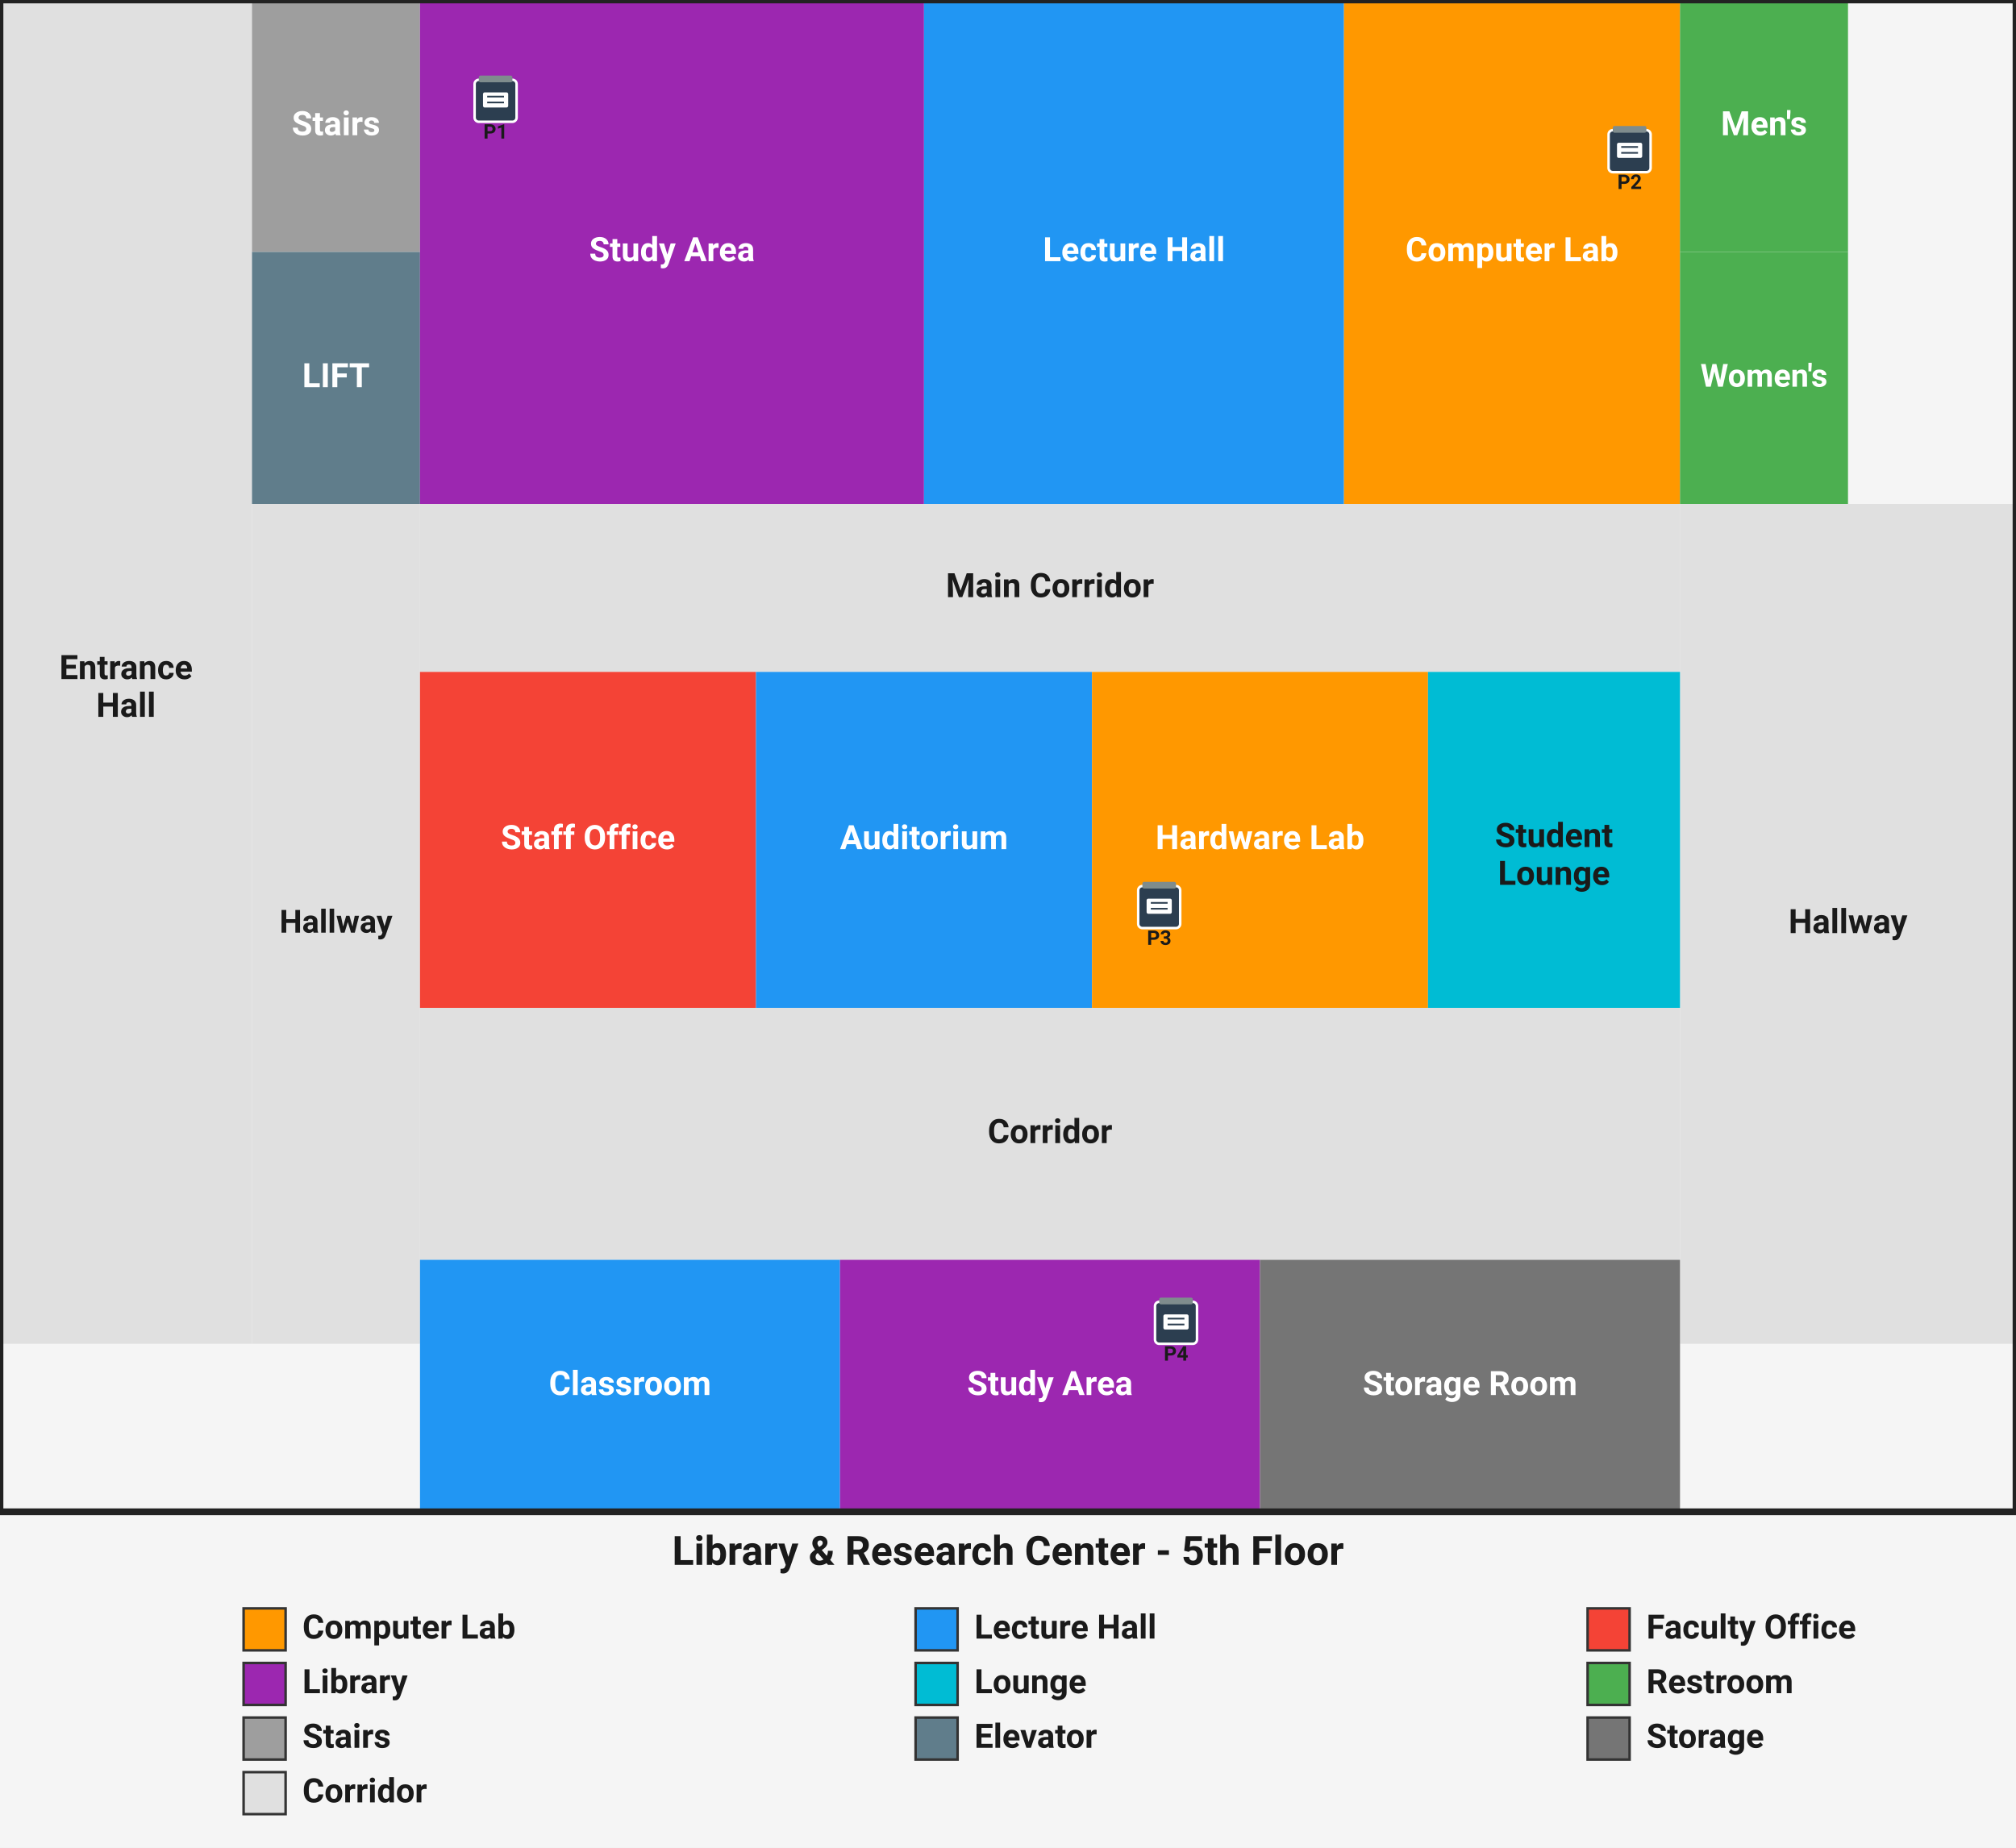
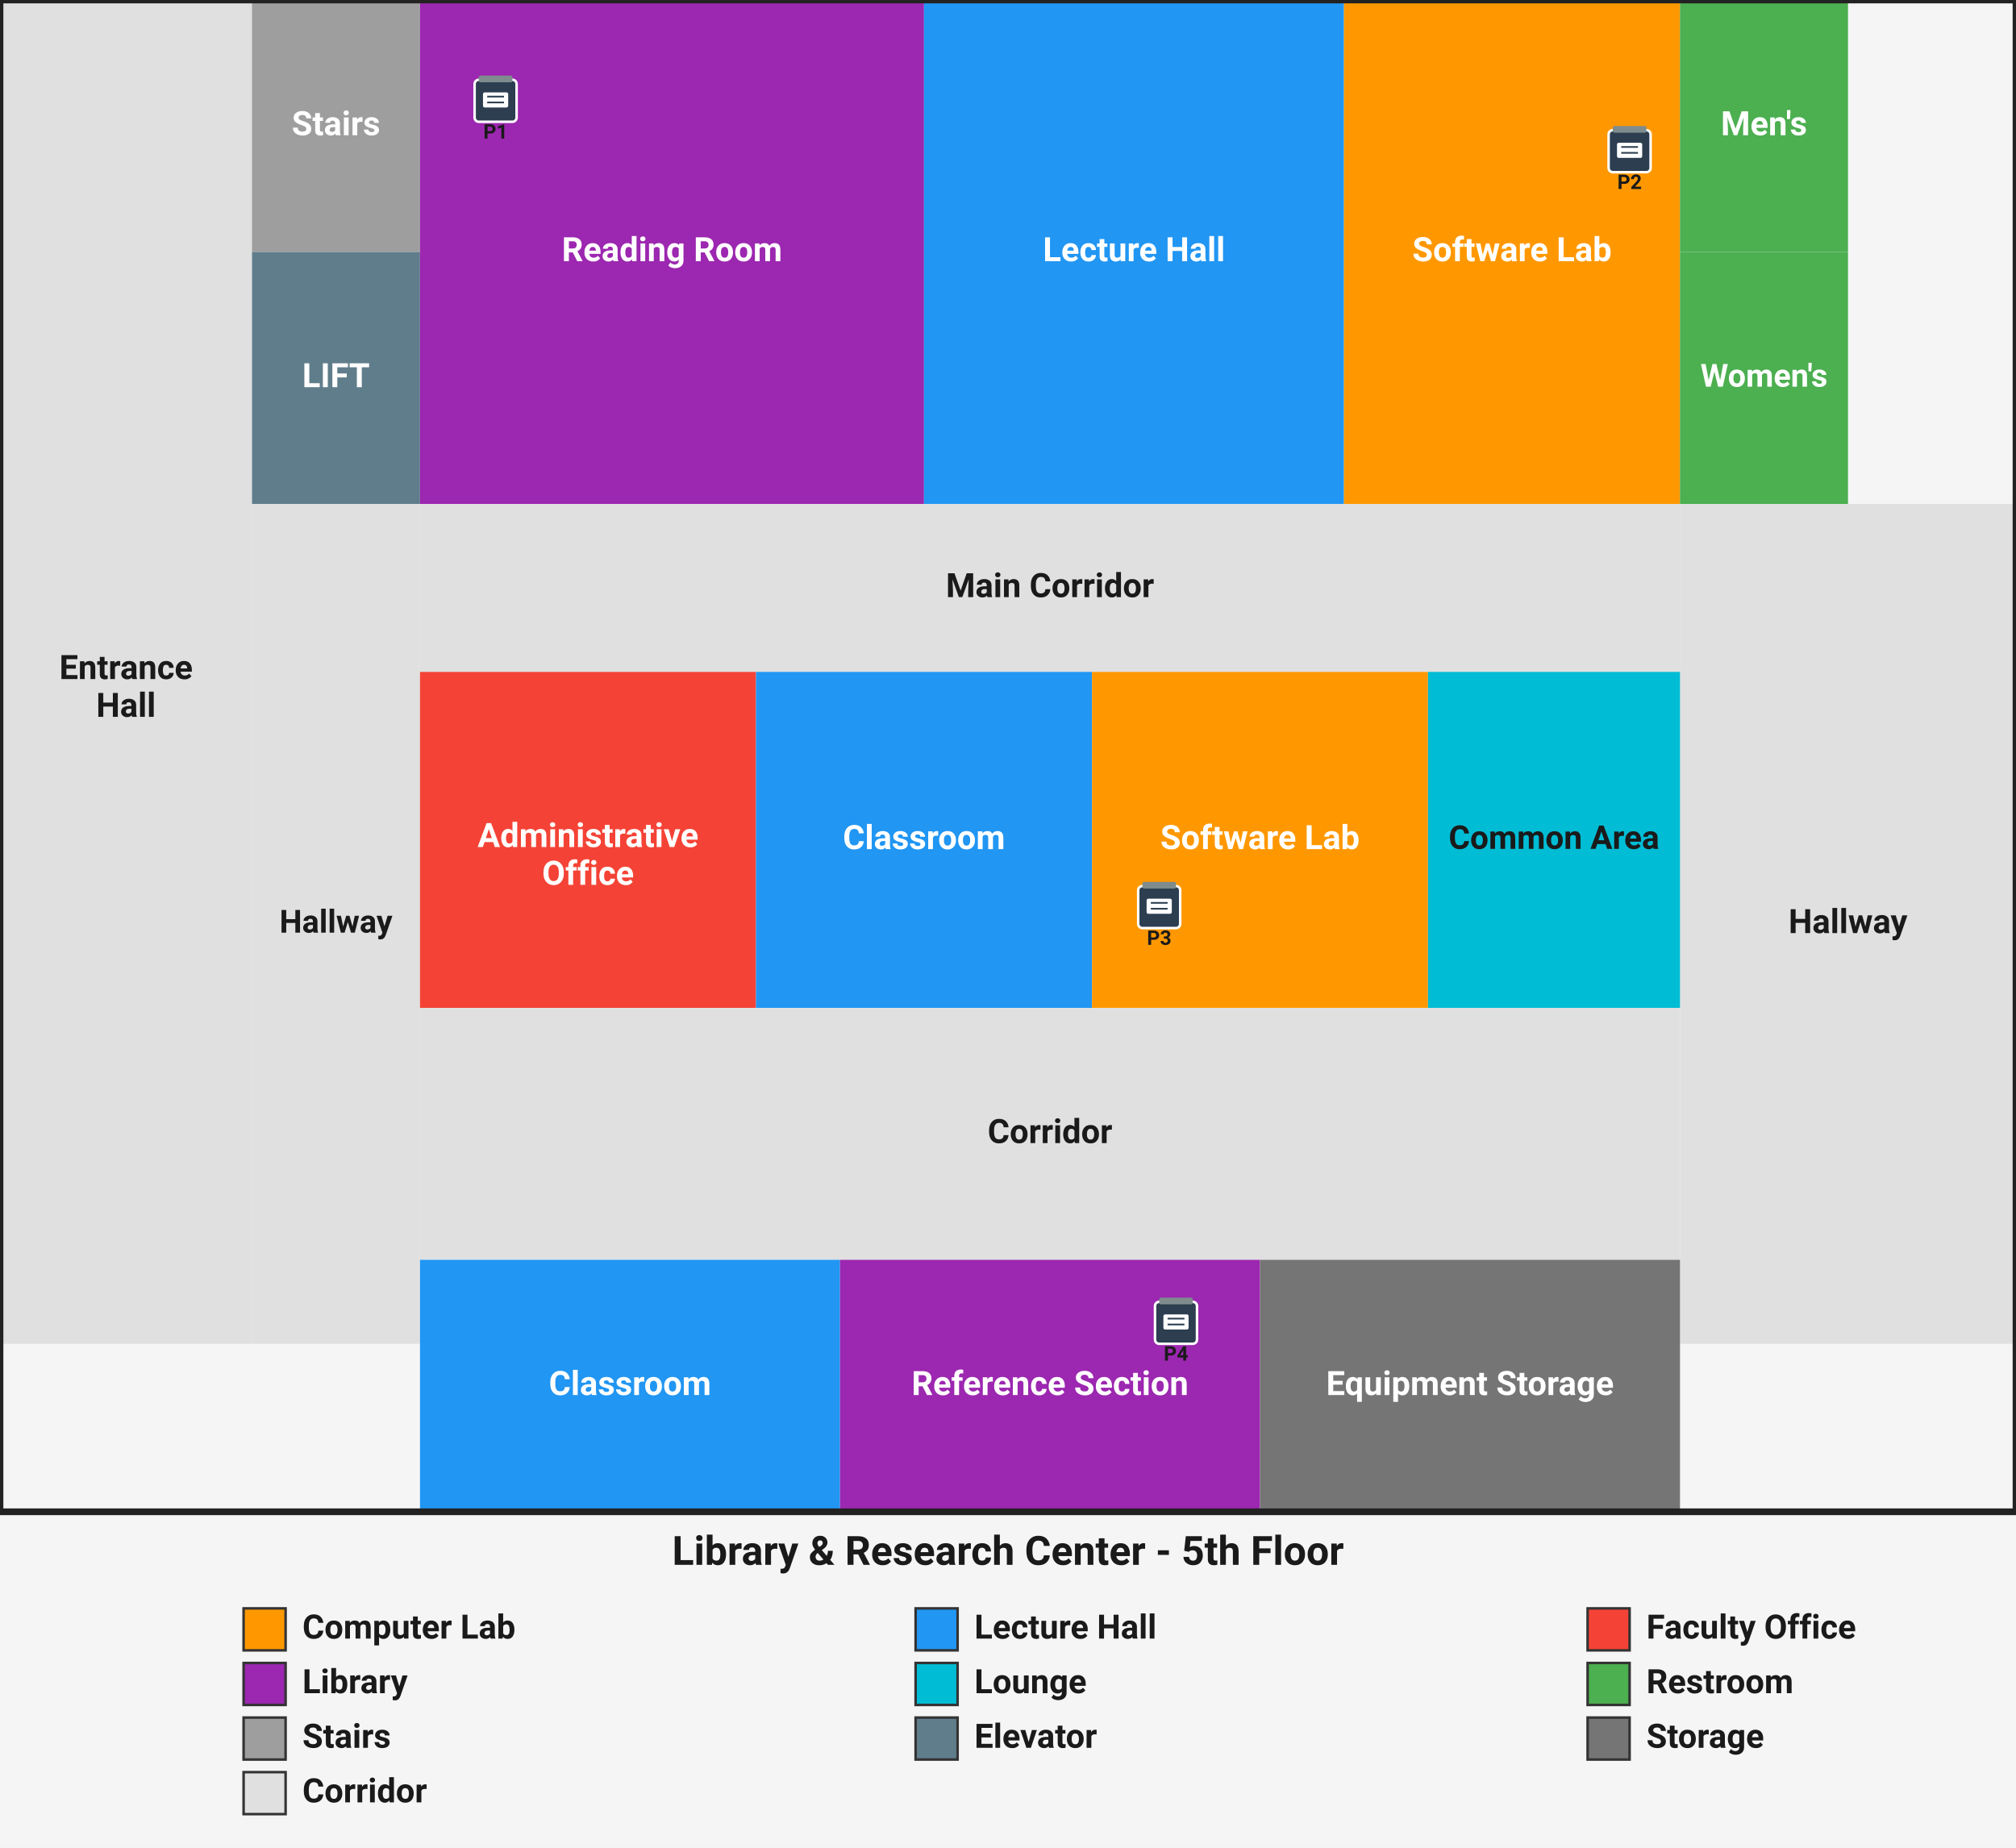
<svg xmlns="http://www.w3.org/2000/svg" viewBox="0 0 2400 2200" width="2400" height="2200" style="display:block; max-width:100%; height:auto;">
  <defs>
    <style>
      text { 
        -webkit-font-smoothing: antialiased;
        -moz-osx-font-smoothing: grayscale;
      }
    </style>
  </defs>
  <rect x="0" y="0" width="2400" height="2200" fill="#f5f5f5" />
  <rect x="0" y="0" width="300" height="1600" fill="#E0E0E0" stroke="none" />
  <g>
    <text x="150.0" y="797.5" font-family="Roboto,Segoe UI,Arial,sans-serif" font-size="40" font-weight="600" fill="#1a1a1a" text-anchor="middle" dominant-baseline="middle">
                  Entrance
                </text>
    <text x="150.0" y="842.5" font-family="Roboto,Segoe UI,Arial,sans-serif" font-size="40" font-weight="600" fill="#1a1a1a" text-anchor="middle" dominant-baseline="middle">
                  Hall
                </text>
  </g>
  <rect x="300" y="0" width="200" height="300" fill="#9E9E9E" stroke="none" />
  <text x="400.0" y="150.0" font-family="Roboto,Segoe UI,Arial,sans-serif" font-size="40" font-weight="600" fill="white" text-anchor="middle" dominant-baseline="middle">
              Stairs
            </text>
  <rect x="300" y="300" width="200" height="300" fill="#607D8B" stroke="none" />
  <text x="400.0" y="450.0" font-family="Roboto,Segoe UI,Arial,sans-serif" font-size="40" font-weight="600" fill="white" text-anchor="middle" dominant-baseline="middle">
              LIFT
            </text>
  <rect x="300" y="600" width="200" height="1000" fill="#E0E0E0" stroke="none" />
  <text x="400.0" y="1100.0" font-family="Roboto,Segoe UI,Arial,sans-serif" font-size="38" font-weight="600" fill="#1a1a1a" text-anchor="middle" dominant-baseline="middle">
              Hallway
            </text>
  <rect x="500" y="0" width="600" height="600" fill="#9C27B0" stroke="none" />
  <text x="800.0" y="300.0" font-family="Roboto,Segoe UI,Arial,sans-serif" font-size="40" font-weight="600" fill="white" text-anchor="middle" dominant-baseline="middle">
-               Study Area
+               Reading Room
            </text>
  <rect x="1100" y="0" width="500" height="600" fill="#2196F3" stroke="none" />
  <text x="1350.0" y="300.0" font-family="Roboto,Segoe UI,Arial,sans-serif" font-size="40" font-weight="600" fill="white" text-anchor="middle" dominant-baseline="middle">
              Lecture Hall
            </text>
  <rect x="1600" y="0" width="400" height="600" fill="#FF9800" stroke="none" />
  <text x="1800.0" y="300.0" font-family="Roboto,Segoe UI,Arial,sans-serif" font-size="40" font-weight="600" fill="white" text-anchor="middle" dominant-baseline="middle">
-               Computer Lab
+               Software Lab
            </text>
  <rect x="500" y="600" width="1500" height="200" fill="#E0E0E0" stroke="none" />
  <text x="1250.0" y="700.0" font-family="Roboto,Segoe UI,Arial,sans-serif" font-size="40" font-weight="600" fill="#1a1a1a" text-anchor="middle" dominant-baseline="middle">
              Main Corridor
            </text>
  <rect x="2000" y="0" width="200" height="300" fill="#4CAF50" stroke="none" />
  <text x="2100.0" y="150.0" font-family="Roboto,Segoe UI,Arial,sans-serif" font-size="40" font-weight="600" fill="white" text-anchor="middle" dominant-baseline="middle">
              Men's
            </text>
  <rect x="2000" y="300" width="200" height="300" fill="#4CAF50" stroke="none" />
  <text x="2100.0" y="450.0" font-family="Roboto,Segoe UI,Arial,sans-serif" font-size="38" font-weight="600" fill="white" text-anchor="middle" dominant-baseline="middle">
              Women's
            </text>
  <rect x="2000" y="600" width="400" height="1000" fill="#E0E0E0" stroke="none" />
  <text x="2200.0" y="1100.0" font-family="Roboto,Segoe UI,Arial,sans-serif" font-size="40" font-weight="600" fill="#1a1a1a" text-anchor="middle" dominant-baseline="middle">
              Hallway
            </text>
  <rect x="500" y="800" width="400" height="400" fill="#F44336" stroke="none" />
-   <text x="700.0" y="1000.0" font-family="Roboto,Segoe UI,Arial,sans-serif" font-size="40" font-weight="600" fill="white" text-anchor="middle" dominant-baseline="middle">
-               Staff Office
-             </text>
+   <g>
+     <text x="700.0" y="997.5" font-family="Roboto,Segoe UI,Arial,sans-serif" font-size="40" font-weight="600" fill="white" text-anchor="middle" dominant-baseline="middle">
+                   Administrative
+                 </text>
+     <text x="700.0" y="1042.5" font-family="Roboto,Segoe UI,Arial,sans-serif" font-size="40" font-weight="600" fill="white" text-anchor="middle" dominant-baseline="middle">
+                   Office
+                 </text>
+   </g>
  <rect x="900" y="800" width="400" height="400" fill="#2196F3" stroke="none" />
  <text x="1100.0" y="1000.0" font-family="Roboto,Segoe UI,Arial,sans-serif" font-size="40" font-weight="600" fill="white" text-anchor="middle" dominant-baseline="middle">
-               Auditorium
+               Classroom
            </text>
  <rect x="1300" y="800" width="400" height="400" fill="#FF9800" stroke="none" />
  <text x="1500.0" y="1000.0" font-family="Roboto,Segoe UI,Arial,sans-serif" font-size="40" font-weight="600" fill="white" text-anchor="middle" dominant-baseline="middle">
-               Hardware Lab
+               Software Lab
            </text>
  <rect x="1700" y="800" width="300" height="400" fill="#00BCD4" stroke="none" />
-   <g>
-     <text x="1850.0" y="997.5" font-family="Roboto,Segoe UI,Arial,sans-serif" font-size="40" font-weight="600" fill="#1a1a1a" text-anchor="middle" dominant-baseline="middle">
-                   Student
-                 </text>
-     <text x="1850.0" y="1042.5" font-family="Roboto,Segoe UI,Arial,sans-serif" font-size="40" font-weight="600" fill="#1a1a1a" text-anchor="middle" dominant-baseline="middle">
-                   Lounge
-                 </text>
-   </g>
+   <text x="1850.0" y="1000.0" font-family="Roboto,Segoe UI,Arial,sans-serif" font-size="39" font-weight="600" fill="#1a1a1a" text-anchor="middle" dominant-baseline="middle">
+               Common Area
+             </text>
  <rect x="500" y="1200" width="1500" height="300" fill="#E0E0E0" stroke="none" />
  <text x="1250.0" y="1350.0" font-family="Roboto,Segoe UI,Arial,sans-serif" font-size="40" font-weight="600" fill="#1a1a1a" text-anchor="middle" dominant-baseline="middle">
              Corridor
            </text>
  <rect x="500" y="1500" width="500" height="300" fill="#2196F3" stroke="none" />
  <text x="750.0" y="1650.0" font-family="Roboto,Segoe UI,Arial,sans-serif" font-size="40" font-weight="600" fill="white" text-anchor="middle" dominant-baseline="middle">
              Classroom
            </text>
  <rect x="1000" y="1500" width="500" height="300" fill="#9C27B0" stroke="none" />
  <text x="1250.0" y="1650.0" font-family="Roboto,Segoe UI,Arial,sans-serif" font-size="40" font-weight="600" fill="white" text-anchor="middle" dominant-baseline="middle">
-               Study Area
+               Reference Section
            </text>
  <rect x="1500" y="1500" width="500" height="300" fill="#757575" stroke="none" />
  <text x="1750.0" y="1650.0" font-family="Roboto,Segoe UI,Arial,sans-serif" font-size="40" font-weight="600" fill="white" text-anchor="middle" dominant-baseline="middle">
-               Storage Room
+               Equipment Storage
            </text>
  <rect x="565.0" y="95.0" width="50" height="50" fill="#2C3E50" stroke="#FFF" stroke-width="3" rx="5" />
  <rect x="570.0" y="90.0" width="40" height="8" fill="#7F8C8D" rx="2" />
  <rect x="575.0" y="110.0" width="30" height="18" fill="white" rx="2" />
  <line x1="580.0" y1="115.0" x2="600.0" y2="115.0" stroke="#2C3E50" stroke-width="2" />
  <line x1="580.0" y1="122.0" x2="600.0" y2="122.0" stroke="#2C3E50" stroke-width="2" />
  <text x="590.0" y="165.0" font-family="Roboto,Segoe UI,Arial,sans-serif" font-size="24" font-weight="700" fill="#1a1a1a" text-anchor="middle">
      P1
    </text>
  <rect x="1915.0" y="155.0" width="50" height="50" fill="#2C3E50" stroke="#FFF" stroke-width="3" rx="5" />
  <rect x="1920.0" y="150.0" width="40" height="8" fill="#7F8C8D" rx="2" />
  <rect x="1925.0" y="170.0" width="30" height="18" fill="white" rx="2" />
  <line x1="1930.0" y1="175.0" x2="1950.0" y2="175.0" stroke="#2C3E50" stroke-width="2" />
  <line x1="1930.0" y1="182.0" x2="1950.0" y2="182.0" stroke="#2C3E50" stroke-width="2" />
  <text x="1940.0" y="225.0" font-family="Roboto,Segoe UI,Arial,sans-serif" font-size="24" font-weight="700" fill="#1a1a1a" text-anchor="middle">
      P2
    </text>
  <rect x="1355.0" y="1055.0" width="50" height="50" fill="#2C3E50" stroke="#FFF" stroke-width="3" rx="5" />
  <rect x="1360.0" y="1050.0" width="40" height="8" fill="#7F8C8D" rx="2" />
  <rect x="1365.0" y="1070.0" width="30" height="18" fill="white" rx="2" />
  <line x1="1370.0" y1="1075.0" x2="1390.0" y2="1075.0" stroke="#2C3E50" stroke-width="2" />
  <line x1="1370.0" y1="1082.0" x2="1390.0" y2="1082.0" stroke="#2C3E50" stroke-width="2" />
  <text x="1380.0" y="1125.0" font-family="Roboto,Segoe UI,Arial,sans-serif" font-size="24" font-weight="700" fill="#1a1a1a" text-anchor="middle">
      P3
    </text>
  <rect x="1375.0" y="1550.0" width="50" height="50" fill="#2C3E50" stroke="#FFF" stroke-width="3" rx="5" />
  <rect x="1380.0" y="1545.0" width="40" height="8" fill="#7F8C8D" rx="2" />
  <rect x="1385.0" y="1565.0" width="30" height="18" fill="white" rx="2" />
  <line x1="1390.0" y1="1570.0" x2="1410.0" y2="1570.0" stroke="#2C3E50" stroke-width="2" />
  <line x1="1390.0" y1="1577.0" x2="1410.0" y2="1577.0" stroke="#2C3E50" stroke-width="2" />
  <text x="1400.0" y="1620.0" font-family="Roboto,Segoe UI,Arial,sans-serif" font-size="24" font-weight="700" fill="#1a1a1a" text-anchor="middle">
      P4
    </text>
  <rect x="0" y="0" width="2400" height="1800" fill="none" stroke="#222" stroke-width="8" />
  <text x="1200.0" y="1850" font-family="Roboto,Segoe UI,Arial,sans-serif" font-size="48" font-weight="700" fill="#1a1a1a" text-anchor="middle" dominant-baseline="middle">
          Library &amp; Research Center - 5th Floor
        </text>
  <rect x="290.0" y="1915.0" width="50" height="50" fill="#FF9800" stroke="#333" stroke-width="3" />
  <text x="360.0" y="1940" font-family="Roboto,Segoe UI,Arial,sans-serif" font-size="40" font-weight="700" fill="#1a1a1a" text-anchor="start" dominant-baseline="middle">
          Computer Lab
        </text>
  <rect x="1090.0" y="1915.0" width="50" height="50" fill="#2196F3" stroke="#333" stroke-width="3" />
  <text x="1160.0" y="1940" font-family="Roboto,Segoe UI,Arial,sans-serif" font-size="40" font-weight="700" fill="#1a1a1a" text-anchor="start" dominant-baseline="middle">
          Lecture Hall
        </text>
  <rect x="1890.0" y="1915.0" width="50" height="50" fill="#F44336" stroke="#333" stroke-width="3" />
  <text x="1960.0" y="1940" font-family="Roboto,Segoe UI,Arial,sans-serif" font-size="40" font-weight="700" fill="#1a1a1a" text-anchor="start" dominant-baseline="middle">
          Faculty Office
        </text>
  <rect x="290.0" y="1980.0" width="50" height="50" fill="#9C27B0" stroke="#333" stroke-width="3" />
  <text x="360.0" y="2005" font-family="Roboto,Segoe UI,Arial,sans-serif" font-size="40" font-weight="700" fill="#1a1a1a" text-anchor="start" dominant-baseline="middle">
          Library
        </text>
  <rect x="1090.0" y="1980.0" width="50" height="50" fill="#00BCD4" stroke="#333" stroke-width="3" />
  <text x="1160.0" y="2005" font-family="Roboto,Segoe UI,Arial,sans-serif" font-size="40" font-weight="700" fill="#1a1a1a" text-anchor="start" dominant-baseline="middle">
          Lounge
        </text>
  <rect x="1890.0" y="1980.0" width="50" height="50" fill="#4CAF50" stroke="#333" stroke-width="3" />
  <text x="1960.0" y="2005" font-family="Roboto,Segoe UI,Arial,sans-serif" font-size="40" font-weight="700" fill="#1a1a1a" text-anchor="start" dominant-baseline="middle">
          Restroom
        </text>
  <rect x="290.0" y="2045.0" width="50" height="50" fill="#9E9E9E" stroke="#333" stroke-width="3" />
  <text x="360.0" y="2070" font-family="Roboto,Segoe UI,Arial,sans-serif" font-size="40" font-weight="700" fill="#1a1a1a" text-anchor="start" dominant-baseline="middle">
          Stairs
        </text>
  <rect x="1090.0" y="2045.0" width="50" height="50" fill="#607D8B" stroke="#333" stroke-width="3" />
  <text x="1160.0" y="2070" font-family="Roboto,Segoe UI,Arial,sans-serif" font-size="40" font-weight="700" fill="#1a1a1a" text-anchor="start" dominant-baseline="middle">
          Elevator
        </text>
  <rect x="1890.0" y="2045.0" width="50" height="50" fill="#757575" stroke="#333" stroke-width="3" />
  <text x="1960.0" y="2070" font-family="Roboto,Segoe UI,Arial,sans-serif" font-size="40" font-weight="700" fill="#1a1a1a" text-anchor="start" dominant-baseline="middle">
          Storage
        </text>
  <rect x="290.0" y="2110.0" width="50" height="50" fill="#E0E0E0" stroke="#333" stroke-width="3" />
  <text x="360.0" y="2135" font-family="Roboto,Segoe UI,Arial,sans-serif" font-size="40" font-weight="700" fill="#1a1a1a" text-anchor="start" dominant-baseline="middle">
          Corridor
        </text>
</svg>
